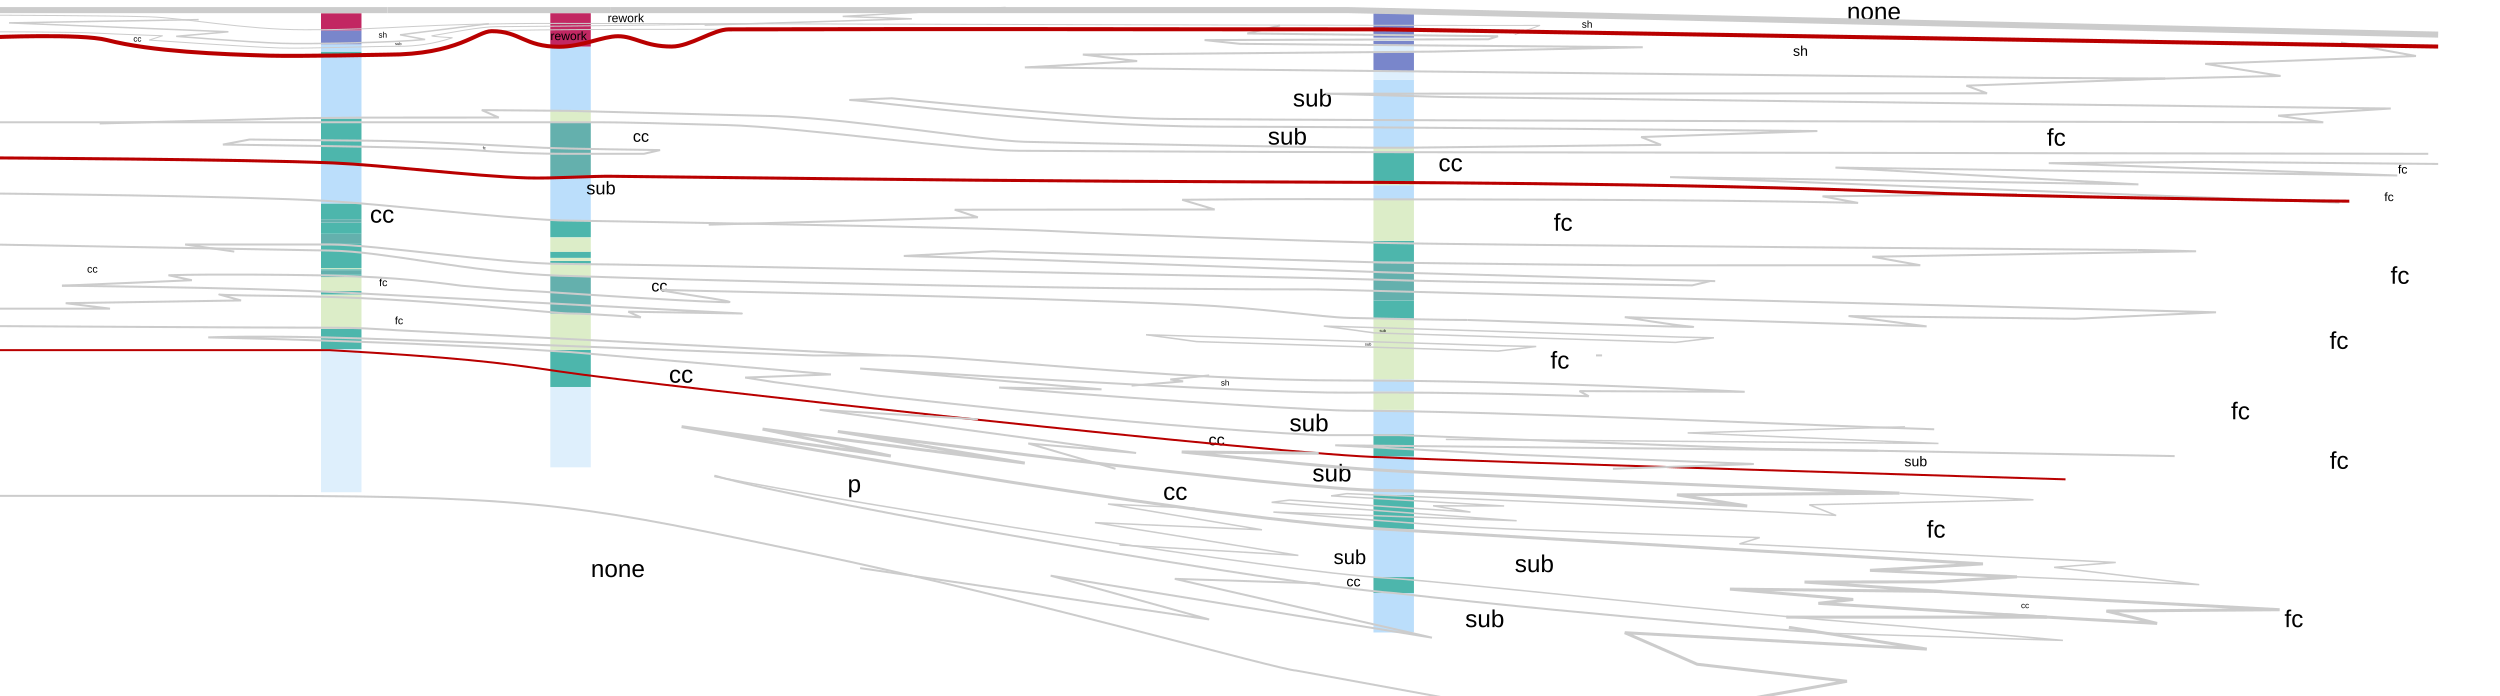
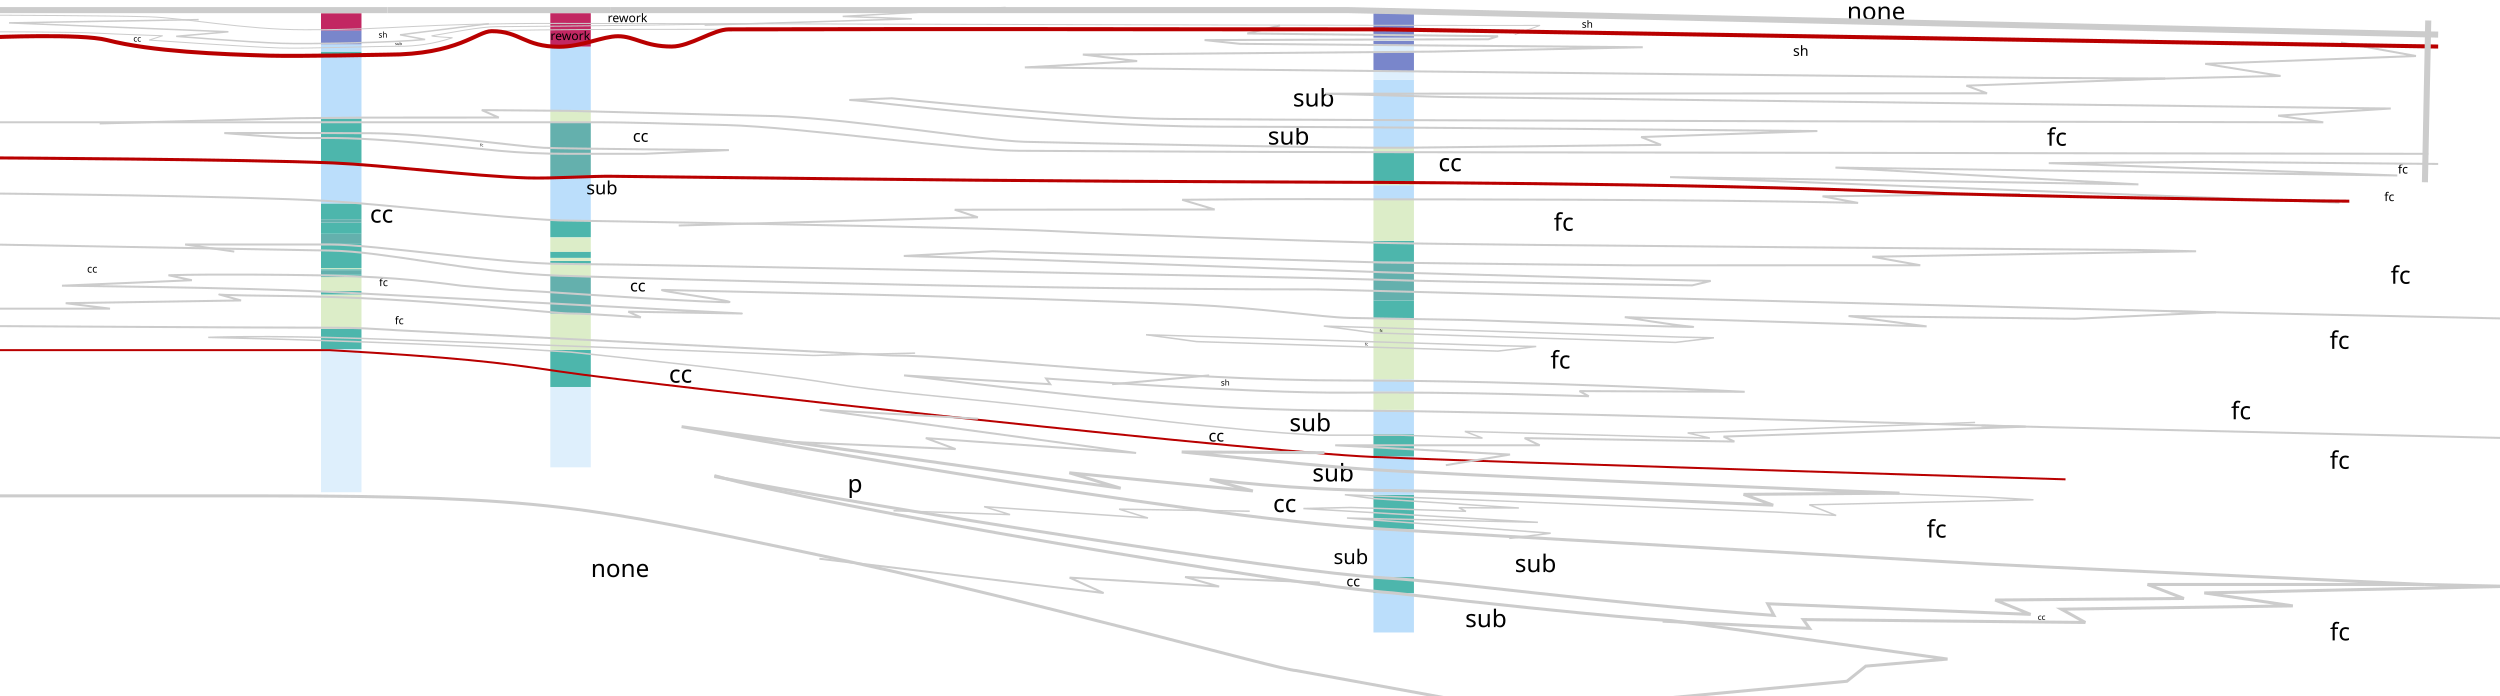
- <svg xmlns="http://www.w3.org/2000/svg" id="Layer_1" data-name="Layer 1" width="1235.2" height="343.8" viewBox="0 0 1235.2 343.8">
-   <g id="Layer_1-2" data-name="Layer 1-2">
+ <svg xmlns="http://www.w3.org/2000/svg" version="1.1" id="Layer_1" x="0px" y="0px" width="1235.2px" height="343.8px" viewBox="0 0 1235.2 343.8" enable-background="new 0 0 1235.2 343.8" xml:space="preserve">
+   <g id="Layer_1-2">
    <g>
      <g>
-         <rect x="158.6" y="172.5" width="20" height="70.7" fill="#deeffc" />
-         <rect x="158.6" y="162.5" width="20" height="10" fill="#4db6ac" />
-         <rect x="158.6" y="145.5" width="20" height="17" fill="#dcedc8" />
-         <rect x="158.6" y="143.8" width="20" height="1.7" fill="#4db6ac" />
-         <rect x="158.6" y="136.9" width="20" height="6.9" fill="#dcedc8" />
-         <rect x="158.6" y="135.5" width="20" height="1.4" fill="#4db6ac" />
-         <rect x="158.6" y="133.5" width="20" height="2" fill="#64b0ad" />
-         <rect x="158.6" y="133" width="20" height="0.5" fill="#4db6ac" />
-         <rect x="158.6" y="132.5" width="20" height="0.5" fill="#dcedc8" />
-         <rect x="158.6" y="120.5" width="20" height="12" fill="#4db6ac" />
-         <rect x="158.6" y="115.5" width="20" height="5" fill="#64b0ad" />
-         <rect x="158.6" y="110" width="20" height="5.5" fill="#4db6ac" />
-         <rect x="158.6" y="108.3" width="20" height="1.7" fill="#64b0ad" />
-         <rect x="158.6" y="100.5" width="20" height="7.8" fill="#4db6ac" />
-         <rect x="158.6" y="80.5" width="20" height="20" fill="#bbdefb" />
-         <rect x="158.6" y="58.5" width="20" height="22" fill="#4db6ac" />
-         <rect x="158.6" y="27.5" width="20" height="31" fill="#bbdefb" />
-         <rect x="158.6" y="25.5" width="20" height="2" fill="#4db6ac" />
-         <rect x="158.6" y="21.9" width="20" height="3.6" fill="#bbdefb" />
-         <rect x="158.6" y="15" width="20" height="6.9" fill="#7986cb" />
-         <rect x="158.6" y="6.5" width="20" height="8.5" fill="#c22762" />
-         <rect x="158.6" y="6" width="20" height="0.5" fill="#dcedc8" />
+         <rect x="158.6" y="172.5" fill="#DEEFFC" width="20" height="70.7" />
+         <rect x="158.6" y="162.5" fill="#4DB6AC" width="20" height="10" />
+         <rect x="158.6" y="145.5" fill="#DCEDC8" width="20" height="17" />
+         <rect x="158.6" y="143.8" fill="#4DB6AC" width="20" height="1.7" />
+         <rect x="158.6" y="136.9" fill="#DCEDC8" width="20" height="6.9" />
+         <rect x="158.6" y="135.5" fill="#4DB6AC" width="20" height="1.4" />
+         <rect x="158.6" y="133.5" fill="#64B0AD" width="20" height="2" />
+         <rect x="158.6" y="133" fill="#4DB6AC" width="20" height="0.5" />
+         <rect x="158.6" y="132.5" fill="#DCEDC8" width="20" height="0.5" />
+         <rect x="158.6" y="120.5" fill="#4DB6AC" width="20" height="12" />
+         <rect x="158.6" y="115.5" fill="#64B0AD" width="20" height="5" />
+         <rect x="158.6" y="110" fill="#4DB6AC" width="20" height="5.5" />
+         <rect x="158.6" y="108.3" fill="#64B0AD" width="20" height="1.7" />
+         <rect x="158.6" y="100.5" fill="#4DB6AC" width="20" height="7.8" />
+         <rect x="158.6" y="80.5" fill="#BBDEFB" width="20" height="20" />
+         <rect x="158.6" y="58.5" fill="#4DB6AC" width="20" height="22" />
+         <rect x="158.6" y="27.5" fill="#BBDEFB" width="20" height="31" />
+         <rect x="158.6" y="25.5" fill="#4DB6AC" width="20" height="2" />
+         <rect x="158.6" y="21.9" fill="#BBDEFB" width="20" height="3.6" />
+         <rect x="158.6" y="15" fill="#7986CB" width="20" height="6.9" />
+         <rect x="158.6" y="6.5" fill="#C22762" width="20" height="8.5" />
+         <rect x="158.6" y="6" fill="#DCEDC8" width="20" height="0.5" />
      </g>
      <g>
-         <rect x="271.9" y="191.2" width="20" height="39.7" fill="#deeffc" />
-         <rect x="271.9" y="172.9" width="20" height="18.3" fill="#4db6ac" />
-         <rect x="271.9" y="154.9" width="20" height="18" fill="#dcedc8" />
-         <rect x="271.9" y="136.4" width="20" height="18.5" fill="#64b0ad" />
-         <rect x="271.9" y="130.4" width="20" height="6" fill="#dcedc8" />
-         <rect x="271.9" y="128.9" width="20" height="1.5" fill="#4db6ac" />
-         <rect x="271.9" y="127.4" width="20" height="1.5" fill="#dcedc8" />
-         <rect x="271.9" y="124.3" width="20" height="3.1" fill="#4db6ac" />
-         <rect x="271.9" y="117.3" width="20" height="7.1" fill="#dcedc8" />
-         <rect x="271.9" y="108.9" width="20" height="8.3" fill="#4db6ac" />
-         <rect x="271.9" y="87.9" width="20" height="21" fill="#bbdefb" />
-         <rect x="271.9" y="60.4" width="20" height="27.5" fill="#64b0ad" />
-         <rect x="271.9" y="54.4" width="20" height="6" fill="#dcedc8" />
-         <rect x="271.9" y="22.9" width="20" height="31.5" fill="#bbdefb" />
-         <rect x="271.9" y="6.5" width="20" height="16.5" fill="#c22762" />
+         <rect x="271.9" y="191.2" fill="#DEEFFC" width="20" height="39.7" />
+         <rect x="271.9" y="172.9" fill="#4DB6AC" width="20" height="18.3" />
+         <rect x="271.9" y="154.9" fill="#DCEDC8" width="20" height="18" />
+         <rect x="271.9" y="136.4" fill="#64B0AD" width="20" height="18.5" />
+         <rect x="271.9" y="130.4" fill="#DCEDC8" width="20" height="6" />
+         <rect x="271.9" y="128.9" fill="#4DB6AC" width="20" height="1.5" />
+         <rect x="271.9" y="127.4" fill="#DCEDC8" width="20" height="1.5" />
+         <rect x="271.9" y="124.3" fill="#4DB6AC" width="20" height="3.1" />
+         <rect x="271.9" y="117.3" fill="#DCEDC8" width="20" height="7.1" />
+         <rect x="271.9" y="108.9" fill="#4DB6AC" width="20" height="8.3" />
+         <rect x="271.9" y="87.9" fill="#BBDEFB" width="20" height="21" />
+         <rect x="271.9" y="60.4" fill="#64B0AD" width="20" height="27.5" />
+         <rect x="271.9" y="54.4" fill="#DCEDC8" width="20" height="6" />
+         <rect x="271.9" y="22.9" fill="#BBDEFB" width="20" height="31.5" />
+         <rect x="271.9" y="6.5" fill="#C22762" width="20" height="16.5" />
      </g>
      <g>
-         <rect x="678.6" y="293" width="20" height="19.5" fill="#bbdefb" />
-         <rect x="678.6" y="285.1" width="20" height="7.9" fill="#4db6ac" />
-         <rect x="678.6" y="261.5" width="20" height="23.6" fill="#bbdefb" />
-         <rect x="678.6" y="244.5" width="20" height="17" fill="#4db6ac" />
-         <rect x="678.6" y="225.5" width="20" height="19" fill="#bbdefb" />
-         <rect x="678.6" y="214.5" width="20" height="11" fill="#4db6ac" />
-         <rect x="678.6" y="202.5" width="20" height="12" fill="#bbdefb" />
-         <rect x="678.6" y="193.5" width="20" height="9" fill="#dcedc8" />
-         <rect x="678.6" y="187.5" width="20" height="6" fill="#bbdefb" />
-         <rect x="678.6" y="157.5" width="20" height="30" fill="#dcedc8" />
-         <rect x="678.6" y="148.5" width="20" height="9" fill="#4db6ac" />
-         <rect x="678.6" y="129.3" width="20" height="19.2" fill="#64b0ad" />
-         <rect x="678.6" y="119" width="20" height="10.3" fill="#4db6ac" />
-         <rect x="678.6" y="98.5" width="20" height="20.5" fill="#dcedc8" />
-         <rect x="678.6" y="91.5" width="20" height="7" fill="#bbdefb" />
-         <rect x="678.6" y="90.5" width="20" height="1" fill="#dcedc8" />
-         <rect x="678.6" y="75.5" width="20" height="15" fill="#4db6ac" />
-         <rect x="678.6" y="73" width="20" height="2.5" fill="#dcedc8" />
-         <rect x="678.6" y="39.5" width="20" height="33.5" fill="#bbdefb" />
-         <rect x="678.6" y="35.1" width="20" height="4.4" fill="#deeffc" />
-         <rect x="678.6" y="25.8" width="20" height="9.3" fill="#7986cb" />
-         <rect x="678.6" y="22.4" width="20" height="3.4" fill="#deeffc" />
-         <rect x="678.6" y="20.2" width="20" height="2.2" fill="#7986cb" />
-         <rect x="678.6" y="18.6" width="20" height="1.6" fill="#deeffc" />
-         <rect x="678.6" y="6.5" width="20" height="12.1" fill="#7986cb" />
+         <rect x="678.6" y="293" fill="#BBDEFB" width="20" height="19.5" />
+         <rect x="678.6" y="285.1" fill="#4DB6AC" width="20" height="7.9" />
+         <rect x="678.6" y="261.5" fill="#BBDEFB" width="20" height="23.6" />
+         <rect x="678.6" y="244.5" fill="#4DB6AC" width="20" height="17" />
+         <rect x="678.6" y="225.5" fill="#BBDEFB" width="20" height="19" />
+         <rect x="678.6" y="214.5" fill="#4DB6AC" width="20" height="11" />
+         <rect x="678.6" y="202.5" fill="#BBDEFB" width="20" height="12" />
+         <rect x="678.6" y="193.5" fill="#DCEDC8" width="20" height="9" />
+         <rect x="678.6" y="187.5" fill="#BBDEFB" width="20" height="6" />
+         <rect x="678.6" y="157.5" fill="#DCEDC8" width="20" height="30" />
+         <rect x="678.6" y="148.5" fill="#4DB6AC" width="20" height="9" />
+         <rect x="678.6" y="129.3" fill="#64B0AD" width="20" height="19.2" />
+         <rect x="678.6" y="119" fill="#4DB6AC" width="20" height="10.3" />
+         <rect x="678.6" y="98.5" fill="#DCEDC8" width="20" height="20.5" />
+         <rect x="678.6" y="91.5" fill="#BBDEFB" width="20" height="7" />
+         <rect x="678.6" y="90.5" fill="#DCEDC8" width="20" height="1" />
+         <rect x="678.6" y="75.5" fill="#4DB6AC" width="20" height="15" />
+         <rect x="678.6" y="73" fill="#DCEDC8" width="20" height="2.5" />
+         <rect x="678.6" y="39.5" fill="#BBDEFB" width="20" height="33.5" />
+         <rect x="678.6" y="35.1" fill="#DEEFFC" width="20" height="4.4" />
+         <rect x="678.6" y="25.8" fill="#7986CB" width="20" height="9.3" />
+         <rect x="678.6" y="22.4" fill="#DEEFFC" width="20" height="3.4" />
+         <rect x="678.6" y="20.2" fill="#7986CB" width="20" height="2.2" />
+         <rect x="678.6" y="18.6" fill="#DEEFFC" width="20" height="1.6" />
+         <rect x="678.6" y="6.5" fill="#7986CB" width="20" height="12.1" />
      </g>
    </g>
  </g>
  <g id="Facies">
-     <text transform="translate(330.494 189.073)" font-size="12" font-family="ArialMT, Arial" style="isolation: isolate">cc</text>
-     <text transform="translate(291.938 285.09)" font-size="12" font-family="ArialMT, Arial" style="isolation: isolate">none</text>
-     <text transform="translate(1102.306 207.154)" font-size="12" font-family="ArialMT, Arial" style="isolation: isolate">fc</text>
-     <text transform="translate(748.417 282.645)" font-size="12" font-family="ArialMT, Arial" style="isolation: isolate">sub</text>
-     <text transform="translate(637.1 213.08)" font-size="12" font-family="ArialMT, Arial" style="isolation: isolate">sub</text>
-     <text transform="translate(418.766 243.19)" font-size="12" font-family="ArialMT, Arial" style="isolation: isolate">p</text>
-     <text transform="translate(603.2 190.49)" font-size="4" font-family="ArialMT, Arial" style="isolation: isolate">sh</text>
-     <text transform="translate(766.045 182.08)" font-size="12" font-family="ArialMT, Arial" style="isolation: isolate">fc</text>
-     <text transform="translate(767.654 114)" font-size="12" font-family="ArialMT, Arial" style="isolation: isolate">fc</text>
-     <text transform="translate(638.802 52.609)" font-size="12" font-family="ArialMT, Arial" style="isolation: isolate">sub</text>
-     <text transform="translate(182.768 109.99)" font-size="12" font-family="ArialMT, Arial" style="isolation: isolate">cc</text>
-     <text transform="translate(321.782 144)" font-size="8" font-family="ArialMT, Arial" style="isolation: isolate">cc</text>
-     <text transform="translate(312.675 70.06)" font-size="8" font-family="ArialMT, Arial" style="isolation: isolate">cc</text>
-     <text transform="translate(195.162 22.286)" font-size="2" font-family="ArialMT, Arial" style="isolation: isolate">sub</text>
-     <text transform="translate(885.887 27.599)" font-size="7" font-family="ArialMT, Arial" style="isolation: isolate">sh</text>
-     <text transform="translate(781.524 13.701)" font-size="5" font-family="ArialMT, Arial" style="isolation: isolate">sh</text>
-     <text transform="translate(187.018 18.6)" font-size="4" font-family="ArialMT, Arial" style="isolation: isolate">sh</text>
-     <text transform="translate(912.532 9.744)" font-size="12" font-family="ArialMT, Arial" style="isolation: isolate">none</text>
-     <text transform="translate(1150.975 172.362)" font-size="12" font-family="ArialMT, Arial" style="isolation: isolate">fc</text>
-     <text transform="translate(710.697 84.602)" font-size="12" font-family="ArialMT, Arial" style="isolation: isolate">cc</text>
-     <text transform="translate(187.301 141.383)" font-size="5.283" font-family="ArialMT, Arial" style="isolation: isolate">fc</text>
-     <text transform="translate(574.66 246.935)" font-size="12" font-family="ArialMT, Arial" style="isolation: isolate">cc</text>
-     <text transform="translate(597.1 220)" font-size="8" font-family="ArialMT, Arial" style="isolation: isolate">cc</text>
-     <text transform="translate(665.226 289.709)" font-size="7" font-family="ArialMT, Arial" style="isolation: isolate">cc</text>
-     <text transform="translate(1181.127 140.2)" font-size="12" font-family="ArialMT, Arial" style="isolation: isolate">fc</text>
-     <text transform="translate(289.683 96.008)" font-size="9" font-family="ArialMT, Arial" style="isolation: isolate">sub</text>
-     <text transform="translate(1178.032 99.351)" font-size="6" font-family="ArialMT, Arial" style="isolation: isolate">fc</text>
-     <text transform="translate(1184.77 85.737)" font-size="6" font-family="ArialMT, Arial" style="isolation: isolate">fc</text>
-     <text transform="translate(195.1 160.2)" font-size="5.283" font-family="ArialMT, Arial" style="isolation: isolate">fc</text>
-     <text transform="translate(43.009 134.7)" font-size="5.283" font-family="ArialMT, Arial" style="isolation: isolate">cc</text>
-     <text transform="translate(65.885 20.532)" font-size="4" font-family="ArialMT, Arial" style="isolation: isolate">cc</text>
-     <text transform="translate(271.938 19.8)" font-size="6" font-family="ArialMT, Arial" style="isolation: isolate">rework</text>
-     <text transform="translate(300.195 10.95)" font-size="6" font-family="ArialMT, Arial" style="isolation: isolate">rework</text>
-     <text transform="translate(1011.309 72)" font-size="12" font-family="ArialMT, Arial" style="isolation: isolate">fc</text>
-     <text transform="translate(723.923 309.84)" font-size="12" font-family="ArialMT, Arial" style="isolation: isolate">sub</text>
-     <text transform="translate(940.904 230.365)" font-size="7" font-family="ArialMT, Arial" style="isolation: isolate">sub</text>
-     <text transform="translate(1128.697 309.84)" font-size="12" font-family="ArialMT, Arial" style="isolation: isolate">fc</text>
-     <text transform="translate(1151.082 231.628)" font-size="12" font-family="ArialMT, Arial" style="isolation: isolate">fc</text>
-     <text transform="translate(648.413 237.856)" font-size="12" font-family="ArialMT, Arial" style="isolation: isolate">sub</text>
-     <text transform="translate(658.889 278.687)" font-size="10" font-family="ArialMT, Arial" style="isolation: isolate">sub</text>
-     <text transform="translate(998.529 300.477)" font-size="4" font-family="ArialMT, Arial" style="isolation: isolate">cc</text>
-     <text transform="translate(951.902 265.627)" font-size="12" font-family="ArialMT, Arial" style="isolation: isolate">fc</text>
-     <text transform="translate(674.345 170.748)" font-size="2" font-family="ArialMT, Arial" style="isolation: isolate">sub</text>
-     <text transform="translate(681.586 164.059)" font-size="2" font-family="ArialMT, Arial" style="isolation: isolate">sub</text>
-     <text transform="translate(626.398 71.433)" font-size="12" font-family="ArialMT, Arial" style="isolation: isolate">sub</text>
-     <text transform="translate(238.475 73.786)" font-size="2" font-family="ArialMT, Arial" style="isolation: isolate">fc</text>
+     <text transform="matrix(1 0 0 1 330.494 189.073)" font-family="'ArialMT'" font-size="12px">cc</text>
+     <text transform="matrix(1 0 0 1 291.938 285.09)" font-family="'ArialMT'" font-size="12px">none</text>
+     <text transform="matrix(1 0 0 1 1102.306 207.154)" font-family="'ArialMT'" font-size="12px">fc</text>
+     <text transform="matrix(1 0 0 1 748.417 282.645)" font-family="'ArialMT'" font-size="12px">sub</text>
+     <text transform="matrix(1 0 0 1 637.1 213.08)" font-family="'ArialMT'" font-size="12px">sub</text>
+     <text transform="matrix(1 0 0 1 418.766 243.19)" font-family="'ArialMT'" font-size="12px">p</text>
+     <text transform="matrix(1 0 0 1 603.2 190.49)" font-family="'ArialMT'" font-size="4px">sh</text>
+     <text transform="matrix(1 0 0 1 766.045 182.08)" font-family="'ArialMT'" font-size="12px">fc</text>
+     <text transform="matrix(1 0 0 1 767.654 114)" font-family="'ArialMT'" font-size="12px">fc</text>
+     <text transform="matrix(1 0 0 1 638.802 52.609)" font-family="'ArialMT'" font-size="12px">sub</text>
+     <text transform="matrix(1 0 0 1 182.768 109.99)" font-family="'ArialMT'" font-size="12px">cc</text>
+     <text transform="matrix(1 0 0 1 311.2713 144)" font-family="'ArialMT'" font-size="8px">cc</text>
+     <text transform="matrix(1 0 0 1 312.675 70.06)" font-family="'ArialMT'" font-size="8px">cc</text>
+     <text transform="matrix(1 0 0 1 195.162 22.286)" font-family="'ArialMT'" font-size="2px">sub</text>
+     <text transform="matrix(1 0 0 1 885.887 27.599)" font-family="'ArialMT'" font-size="7px">sh</text>
+     <text transform="matrix(1 0 0 1 781.524 13.701)" font-family="'ArialMT'" font-size="5px">sh</text>
+     <text transform="matrix(1 0 0 1 187.018 18.6)" font-family="'ArialMT'" font-size="4px">sh</text>
+     <text transform="matrix(1 0 0 1 912.532 9.744)" font-family="'ArialMT'" font-size="12px">none</text>
+     <text transform="matrix(1 0 0 1 1150.975 172.362)" font-family="'ArialMT'" font-size="12px">fc</text>
+     <text transform="matrix(1 0 0 1 710.697 84.602)" font-family="'ArialMT'" font-size="12px">cc</text>
+     <text transform="matrix(1 0 0 1 187.301 141.383)" font-family="'ArialMT'" font-size="5.283px">fc</text>
+     <text transform="matrix(1 0 0 1 628.9845 253.0004)" font-family="'ArialMT'" font-size="12px">cc</text>
+     <text transform="matrix(1 0 0 1 597.1 218.1576)" font-family="'ArialMT'" font-size="8px">cc</text>
+     <text transform="matrix(1 0 0 1 665.226 289.709)" font-family="'ArialMT'" font-size="7px">cc</text>
+     <text transform="matrix(1 0 0 1 1181.127 140.2)" font-family="'ArialMT'" font-size="12px">fc</text>
+     <text transform="matrix(1 0 0 1 289.683 96.008)" font-family="'ArialMT'" font-size="9px">sub</text>
+     <text transform="matrix(1 0 0 1 1178.032 99.351)" font-family="'ArialMT'" font-size="6px">fc</text>
+     <text transform="matrix(1 0 0 1 1184.77 85.737)" font-family="'ArialMT'" font-size="6px">fc</text>
+     <text transform="matrix(1 0 0 1 195.1 160.2)" font-family="'ArialMT'" font-size="5.283px">fc</text>
+     <text transform="matrix(1 0 0 1 43.009 134.7)" font-family="'ArialMT'" font-size="5.283px">cc</text>
+     <text transform="matrix(1 0 0 1 65.885 20.532)" font-family="'ArialMT'" font-size="4px">cc</text>
+     <text transform="matrix(1 0 0 1 271.938 19.8)" font-family="'ArialMT'" font-size="6px">rework</text>
+     <text transform="matrix(1 0 0 1 300.195 10.95)" font-family="'ArialMT'" font-size="6px">rework</text>
+     <text transform="matrix(1 0 0 1 1011.309 72)" font-family="'ArialMT'" font-size="12px">fc</text>
+     <text transform="matrix(1 0 0 1 723.923 309.84)" font-family="'ArialMT'" font-size="12px">sub</text>
+     <text transform="matrix(1 0 0 1 1151.189 316.4001)" font-family="'ArialMT'" font-size="12px">fc</text>
+     <text transform="matrix(1 0 0 1 1151.082 231.628)" font-family="'ArialMT'" font-size="12px">fc</text>
+     <text transform="matrix(1 0 0 1 648.413 237.856)" font-family="'ArialMT'" font-size="12px">sub</text>
+     <text transform="matrix(1 0 0 1 658.889 278.687)" font-family="'ArialMT'" font-size="10px">sub</text>
+     <text transform="matrix(1 0 0 1 1006.789 306.3338)" font-family="'ArialMT'" font-size="4px">cc</text>
+     <text transform="matrix(1 0 0 1 951.902 265.627)" font-family="'ArialMT'" font-size="12px">fc</text>
+     <text transform="matrix(1 0 0 1 674.345 170.748)" font-family="'ArialMT'" font-size="2px">fc</text>
+     <text transform="matrix(1 0 0 1 681.586 164.059)" font-family="'ArialMT'" font-size="2px">fc</text>
+     <text transform="matrix(1 0 0 1 626.398 71.433)" font-family="'ArialMT'" font-size="12px">sub</text>
+     <text transform="matrix(1 0 0 1 237.159 72.3298)" font-family="'ArialMT'" font-size="2px">fc</text>
  </g>
  <g id="Lines">
-     <path d="M242.95,15.4c11.1-1.1,117.2-.9,117.2-.9" fill="none" stroke="#ccc" stroke-width="0.5" />
-     <path d="M352.95,235c51.176,14.69,282,54.1,335.65,58,109.4,12.4,215.03,19.889,215.03,19.889" fill="none" stroke="#ccc" />
-     <path d="M1020.535,236.83s-291.7-8.69-337.585-10.93c-42.6-.507-358.1-35.1-406.7-42.4-29.9-4.5-50.8-6.9-113.3-10.5H-4.45" fill="none" stroke="#b90000" />
-     <path d="M-4.45,161.1s129.2.8,167.3.8c15.7,0,20.3.6,29.1,1l4.7.3,243.5,12.43H401.9c-29.812-1.054-146.347-5.836-223.878-8.431-47.9-1.6-75.141-.506-75.141-.506,80.371,1.777,145.942,5.207,145.942,5.207l33.081,2.06L410.55,185l-42.415,1.544,14.215,2.232c1.3.1,51.1,6.671,51.1,6.671,22.891,2.553,31.725,3.543,66.463,7.162,49.23,5.13,104.519,9.987,151.637,12.391h40l178.4,6.7,204.5,3.653" fill="none" stroke="#ccc" />
-     <path d="M350.163,111.013l132.983-3.64-11.437-3.751,128.441-.115-16.068-4.8c56.8-.6,75.614-.218,102.168-.2,0,0,157.2-.15,231.8,1.75L900.45,97l96.1-1" fill="none" stroke="#ccc" />
-     <polyline points="-1.85 5 146.45 5 191.45 5" fill="none" stroke="#ccc" stroke-width="3" />
-     <path d="M191.45,5h110" fill="none" stroke="#ccc" stroke-width="3" />
-     <path d="M301.45,5h365l538.2,12.1" fill="none" stroke="#ccc" stroke-width="3" />
-     <path d="M2.15,286.3-.35-9.4l1195.8,7.8V318h-1035C138.35,309.8,2.55,303.2,2.15,286.3Z" fill="none" />
-     <path d="M-4.35,245h134.2c140.6,0,162.3,5.8,270.2,28.3s233.2,58,240.3,58l111.033,20.316" fill="none" stroke="#ccc" />
-     <path d="M941.25,210.9l-107.4,3,123.9,5.2-243.4-2" fill="none" stroke="#ccc" stroke-width="0.75" />
-     <path d="M1056.019,123.5c-.6-.1-330.769-2.4-373.069-3.5-37-1-124.4-3.8-162.1-5.8-37.4-2-244.5-5.3-244.5-5.3-31.3-1.4-85.7-7.9-114.3-9.6-41.6-2.5-166.4-3.7-166.4-3.7" fill="none" stroke="#ccc" />
-     <path d="M-4.35,152.5h58.7l-21.9-2.7,86.648-1.354L108.374,145.5s-2.622.355,33.976.767c66.65.751,129.833,8.633,139.55,8.633,9.283,0,34.734,1.912,34.734,1.912l-6.2-2.812,56.082.9c3.7.2-179.768-9.5-203.568-10.7-45-2.2-132.339-3.036-132.339-3.036" fill="none" stroke="#ccc" />
-     <path d="M-4.35,120.8l167.3,3c27.9.4,68.1,10.8,113.3,12.4,0,0,200.2,6.8,375.2,6.8l443.45,11.3-69.8,3.2-111.778-1.344,38.578,5.1L802.774,156.7s23.276,3.933,33.276,4.733c9.6.8-110.9-3.333-110.9-3.333h0" fill="none" stroke="#ccc" />
-     <path d="M-2.35,7.5s56.5.2,76,.8c18.2.6,47.1,6.4,77,6.4,47.3,0,51.115-3.142,125.815-3.142,53.4,0,426.75,1.192,484.45.992l-12.5,4.55" fill="none" stroke="#ccc" stroke-width="0.5" />
-     <path d="M98.15,9.7,4.45,11.3l108.4,4.4-25.8,2.25s35.1,2.85,51.7,3.45c13.6.5,57.417-.415,71.285-1.906L197.65,17.2l43.9-5.5" fill="none" stroke="#ccc" stroke-width="0.75" />
-     <polyline points="348.15 12.4 450.55 9.3 416.35 8.1 496.85 3.7" fill="none" stroke="#ccc" stroke-width="0.75" />
-     <path d="M632.411,12.55l-16.161,4,123.9,1.35-4.75,1.5-140.247.4,17.45,1.86,199.05,1.682L708.25,25.5,535,26.966l26.85,3.217L506.35,33.3l436.2,4.5,67.4.7,59.817.3-98.236,3.53,10.219,3.762-326.8.208,58.6,1.591,467.679,5.72-55.659,3.531,22.316,3.286s-464.5-.719-569.686-1.661c-38.043,0-137.578-10.208-137.578-10.208l-21,.84c12.812.514,101.845,13.212,183.7,13.212,74.163,0,294.606,2.14,294.606,2.14l-87.077,2.955,9.818,3.869L692,73c-24.3.269-165.087-2.323-185.65-2.939S424.651,59.188,384.029,57.4L280.472,54.759,238.037,54.4l8.413,3.675-67.7.025-32.3.3L49.25,61" fill="none" stroke="#ccc" />
-     <polyline points="1204.65 81 1090.95 80 1012.25 80.6 1184.45 86.7 906.85 82.8 1056.55 91.1 825.15 87.5 1155.85 100.1" fill="none" stroke="#ccc" />
-     <path d="M30.611,141.164,94.8,138.449l-11.58-2.463c24-.7,65.33-.086,65.33-.086,38.8.3,59.618,2.664,79.412,5.264l24.252,2.077c16.386.692,77.5,5.279,106.068,6.084,13.553.381-41.321-6.507-29.617-6.063,19.485.738,166.375,3.082,259.373,7.26,34,1.528,65.4,6.251,78.412,6.544,52.494,1.184,58.7,1.034,58.7,1.034" fill="none" stroke="#ccc" />
-     <path d="M-5.65,15.7s40.4,0,53.9.7c9.4.5,32.14,1.262,32.14,1.262L73.69,19.8s48.567,3.4,64.667,3.9c14.7.4,43.527-.829,58.227-.829a82.792,82.792,0,0,0,27.008-4.227s-11.828-.675-10.128-.975c8.8-1.4,23.638-4.494,32.038-4.494,22.6,0,136.649-1.617,136.649-1.617" fill="none" stroke="#ccc" stroke-width="0.5" />
-     <path d="M-4.35,60.4H296.085c10.766,0,36.786.685,62.65,1.375C394.417,62.727,478.427,74.5,503.291,74.5c12.152,0,108.5.642,163.3.642,33.6,0,533.158.858,533.158.858" fill="none" stroke="#ccc" />
-     <polyline points="424.958 280.686 597.42 306.051 519.101 284.424 707.508 315.055 580.433 285.999 652.117 288.242" fill="none" stroke="#ccc" />
-     <polyline points="796.9 231.628 866.531 229.264 746.075 224.578 659.696 220 927.75 222.733" fill="none" stroke="#ccc" />
-     <path d="M903.63,312.889l115.62,3.511-81.4-7.2c-91.2-6.7-218.7-21.6-252.9-23.6-51.8-3-260.1-36.275-332-50.175" fill="none" stroke="#ccc" stroke-width="0.75" />
-     <path d="M847.45,138.9l-164.5-4.4-170.458-6.051-65.942-1.984,43.817-2.315S675.95,129.6,682.95,129.7c41.2.6,124.8,1.4,124.8,1.4l141.03-.05-23.721-4.217,160-2.683-29.044-.65" fill="none" stroke="#ccc" />
-     <path d="M115.75,124.3l-24.3-3.5h71.6c22.2,0,84.3,9.6,115.6,9.6,31.2,0,372.656,6.7,406.6,7.9,27.6,1,150.8,2.7,150.8,2.7l9.2-2.2" fill="none" stroke="#ccc" />
-     <line x1="791.55" y1="175.6" x2="788.55" y2="175.6" fill="none" stroke="#ccc" />
-     <path d="M955.65,212.1c-53.8-1.5-214.4-9.1-289.2-9.2-8.6,0-78.368-3.625-172.815-11.418l50.615.884L424.958,182.08S618.139,194.429,666.35,194c56.239-.5,118.638,1.782,118.638,1.782l-4.6-2.555,81.634.353S757.95,188,666.35,188s-187.544-12.37-226.2-12.37" fill="none" stroke="#ccc" />
-     <path d="M651.55,223.936l-67.7-.636s48.3,5.1,85.1,8.1,269.578,12.246,269.578,12.246l-110,.854L863.25,250s-137-7.476-180.3-7.676c-43.3-.1-269-29.124-269-29.124l92.4,15.6L376.75,212l63.4,13.3-103.4-14.5s245.8,44.7,346.2,50.6,296.8,17.2,296.8,17.2l-55.844,3.2L996.55,285l-40.9,2.479h0l-64.078.093,68,4.655-104.856-1.161,60.929,5.109L898.4,298.1l112.917,6.822H882.55" fill="none" stroke="#ccc" stroke-width="1.5" />
-     <polyline points="883.83 309.972 952.009 320.707 802.774 312.607 838.55 328.2 912.532 336.597 828.689 351.616" fill="none" stroke="#ccc" stroke-width="1.5" />
-     <path d="M996.55,285l90.05,3.847-71.7-8.53,30.45-2.417-185.917-9.2,10.017-3.1s-105.248-3.091-140.3-5.009c-25.021-1.371-100-7.591-100-7.591l120.2,4.275s-96.641-6.884-121.06-9.094l8.789-1.114L726.55,253l-18.5-3.1,35.1.1-85.494-5,7.85-1.1L877.392,253l29.8,1.649-13.278-5.23,110.763-2.484-23.77-1.359-42.379-1.93" fill="none" stroke="#ccc" stroke-width="0.75" />
-     <polyline points="553.097 269.267 641.483 274.406 540.993 258.219 623.523 261.757 547.42 249.031 590.47 251.112" fill="none" stroke="#ccc" stroke-width="0.75" />
-     <polyline points="955.65 292.173 1126.334 301.248 1040.707 301.898 1065.792 308.018 990.426 303.74" fill="none" stroke="#ccc" stroke-width="1.5" />
-     <polygon points="591.238 168.785 740.072 173.474 759.009 171.195 742.777 170.853 566.233 165.397 591.238 168.785" fill="none" stroke="#ccc" stroke-width="0.75" />
-     <polygon points="679.053 164.488 827.887 169.177 846.824 166.898 830.592 166.556 654.048 161.1 679.053 164.488" fill="none" stroke="#ccc" stroke-width="0.75" />
-     <polyline points="559.106 190.534 584.562 188.414 578.2 187.5 597.42 185.478" fill="none" stroke="#ccc" />
-     <polyline points="1047.497 39.306 1126.793 37.517 1089.543 31.546 1193.674 27.676 1156.649 20.985" fill="none" stroke="#ccc" />
-     <polyline points="551.144 231.628 508.043 219.1 561.337 223.798 404.955 202.5 483.146 207.154" fill="none" stroke="#ccc" />
-     <path d="M-4.35,18.4s44.5-1.9,57.2,1.4c22.3,5.7,55.8,7,80.3,7.7,14.5.4,58.3-.5,58.3-.5,35,0,44.3-11.6,51.5-11.6,14,0,16.1,7.7,33.3,7.7,11.1,0,21.5-5.2,29.1-5.2,8.2,0,13.1,5.1,26.5,5.1,9.1,0,20.7-8.5,28.3-8.5,147.9-.3,156.3,0,322.8,0l521.7,8.5" fill="none" stroke="#b90000" stroke-width="2" />
-     <path d="M-4.35,78s126.6.7,168.8,2.5c24.1,1,69.9,6.6,96,7.4,12.8.4,32.2-1,42.6-.8,170.9,1.9,192.2,2.3,348.4,2.9,0,0,187.3.3,290.9,5,36.3,1.6,200.4,4.4,218.4,4.4" fill="none" stroke="#b90000" stroke-width="1.5" />
-     <path d="M110.122,71.433s103.847,1.2,123.268,2.717S266.2,76,281.9,76h36.227l8.012-1.847s-45.978-.607-57.472-1.13-58.582-3.345-87.556-3.52-57.8-.572-57.8-.572Z" fill="none" stroke="#ccc" />
+     <path fill="none" stroke="#CCCCCC" stroke-width="0.5" d="M242.95,15.4c11.1-1.1,117.2-0.9,117.2-0.9" />
+     <path fill="none" stroke="#B90000" d="M1020.535,236.83c0,0-291.7-8.69-337.585-10.93c-42.6-0.507-358.1-35.1-406.7-42.4   c-29.9-4.5-50.8-6.9-113.3-10.5H-4.45" />
+     <path fill="none" stroke="#CCCCCC" stroke-width="0.75" d="M975.858,208.725L833.85,213.9l10.96,2.559l-121.059-3.302l8.699,3.302   L691.55,215h-40c-47.118-2.404-102.407-10.38-151.637-15.509c-34.738-3.619-66.914-6.286-89.363-10.097   c-31.824-5.403-128.646-15.434-128.646-15.434l-33.081-2.06c0,0-65.571-3.43-145.942-5.207c0,0,27.241-1.094,75.141,0.506   c77.531,2.595,194.066,7.377,223.878,8.431l50.237-1.158" />
+     <path fill="none" stroke="#CCCCCC" d="M335.339,111.419l147.807-4.046l-11.437-3.751l128.441-0.115l-16.068-4.8   c56.8-0.6,75.614-0.218,102.168-0.2c0,0,157.2-0.15,231.8,1.75L900.45,97l97.659-1.142" />
+     <polyline fill="none" stroke="#CCCCCC" stroke-width="3" points="-1.85,5 146.45,5 191.45,5  " />
+     <path fill="none" stroke="#CCCCCC" stroke-width="3" d="M191.45,5h110" />
+     <path fill="none" stroke="#CCCCCC" stroke-width="3" d="M301.45,5h365l538.2,12.1" />
+     <path fill="none" d="M2.15,286.3L-0.35-9.4l1195.8,7.8V318h-1035C138.35,309.8,2.55,303.2,2.15,286.3z" />
+     <path fill="none" stroke="#CCCCCC" stroke-width="0.5" d="M-2.35,7.5c0,0,56.5,0.2,76,0.8c18.2,0.6,47.1,6.4,77,6.4   c47.3,0,51.115-3.142,125.815-3.142c53.4,0,426.75,1.192,484.45,0.992l-12.5,4.55" />
+     <path fill="none" stroke="#CCCCCC" stroke-width="0.75" d="M98.15,9.7l-93.7,1.6l108.4,4.4l-25.8,2.25c0,0,35.1,2.85,51.7,3.45   c13.6,0.5,57.417-0.415,71.285-1.906L197.65,17.2l43.9-5.5" />
+     <polyline fill="none" stroke="#CCCCCC" stroke-width="0.75" points="348.15,12.4 450.55,9.3 416.35,8.1 496.85,3.7  " />
+     <path fill="none" stroke="#CCCCCC" d="M632.411,12.55l-16.161,4l123.9,1.35l-4.75,1.5l-140.247,0.4l17.45,1.86l199.05,1.682   L708.25,25.5L535,26.966l26.85,3.217l-55.5,3.117l436.2,4.5l67.4,0.7l59.817,0.3l-98.236,3.53l10.219,3.762L654.95,46.3l58.6,1.591   l467.679,5.72l-55.659,3.531l22.316,3.286c0,0-464.5-0.719-569.686-1.661c-38.043,0-137.578-10.208-137.578-10.208l-21,0.84   c12.812,0.514,101.845,13.212,183.7,13.212c74.163,0,294.606,2.14,294.606,2.14l-87.077,2.955l9.818,3.869L692,73   c-24.3,0.269-165.087-2.323-185.65-2.939S424.651,59.188,384.029,57.4l-103.557-2.641L238.037,54.4l8.413,3.675l-67.7,0.025   l-32.3,0.3L49.25,61" />
+     <polyline fill="none" stroke="#CCCCCC" points="1204.65,81 1090.95,80 1012.25,80.6 1184.45,86.7 906.85,82.8 1056.55,91.1    825.15,87.5 1155.85,100.1  " />
+     <path fill="none" stroke="#CCCCCC" stroke-width="0.5" d="M-5.65,15.7c0,0,40.4,0,53.9,0.7c9.4,0.5,32.14,1.262,32.14,1.262   l-6.7,2.138c0,0,48.567,3.4,64.667,3.9c14.7,0.4,43.527-0.829,58.227-0.829c9.175,0.097,18.302-1.331,27.008-4.227   c0,0-11.828-0.675-10.128-0.975c8.8-1.4,23.638-4.494,32.038-4.494c22.6,0,136.649-1.617,136.649-1.617" />
+     <path fill="none" stroke="#CCCCCC" d="M-4.35,60.4h300.435c10.766,0,36.786,0.685,62.65,1.375   C394.417,62.727,478.427,74.5,503.291,74.5c12.152,0,108.5,0.642,163.3,0.642c33.6,0,533.158,0.858,533.158,0.858" />
+     <polyline fill="none" stroke="#CCCCCC" points="404.83,276.063 545.275,293 528.473,285.396 602.36,289.786 585.511,285.09    652.117,287.817  " />
+     <path fill="none" stroke="#CCCCCC" d="M714.35,229.831l31.725-5.253L659.696,220h101.062l-7.494-3.541l103.667,1.699l-5.353-2.454   l149.302-4.904c-53.8-1.5-259.629-7.8-334.429-7.9c-75.212-0.4-124.636-5.972-219.795-17.422l72.204,4.348l-1.988-2.807   c0,0,101.267,7.41,149.478,6.981c56.239-0.5,118.638,1.782,118.638,1.782l-4.6-2.555l81.634,0.353c0,0-104.072-5.58-195.672-5.58   s-187.544-12.37-226.2-12.37h0l-243.5-12.43l-4.7-0.3c-8.8-0.4-13.4-1-29.1-1c-38.1,0-167.3-0.8-167.3-0.8l-31.341-7.1l31.441-1.5   h58.7l-21.9-2.7l86.648-1.354l-10.724-2.946c0,0-2.622,0.355,33.976,0.767C209,147.018,272.183,154.9,281.9,154.9   c9.283,0,34.734,1.912,34.734,1.912l-6.2-2.812l56.082,0.9c3.7,0.2-179.768-9.5-203.568-10.7c-45-2.2-132.339-3.036-132.339-3.036   h0.002l64.189-2.715l-11.58-2.463c24-0.7,65.33-0.086,65.33-0.086c38.8,0.3,59.618,2.664,79.412,5.264l24.252,2.077   c16.386,0.692,77.5,5.279,106.068,6.084c13.553,0.381-41.321-6.507-29.617-6.063c19.485,0.738,166.375,3.082,259.373,7.26   c34,1.528,65.4,6.251,78.412,6.544c58.7,1.034,58.7,1.034,58.7,1.034v0l0,0c0,0,120.5,4.133,110.9,3.333   c-10-0.8-33.276-4.733-33.276-4.733l149.126,4.556l-38.578-5.1L1025.1,157.5l69.8-3.2L651.45,143c-175,0-375.2-6.8-375.2-6.8   c-45.2-1.6-85.4-12-113.3-12.4l-167.3-3" />
+     <path fill="none" stroke="#CCCCCC" d="M115.75,124.3l-24.3-3.5h71.6c22.2,0,84.3,9.6,115.6,9.6c31.2,0,372.656,6.7,406.6,7.9   c27.6,1,150.8,2.7,150.8,2.7l9.2-2.2l-162.3-4.3l-170.458-6.051l-65.942-1.984l43.817-2.315c0,0,185.583,5.45,192.583,5.55   c41.2,0.6,124.8,1.4,124.8,1.4l141.03-0.05l-23.721-4.217l160-2.683l-29.04-0.65c0,0-330.769-2.4-373.069-3.5   c-37-1-124.4-3.8-162.1-5.8c-37.4-2-244.5-5.3-244.5-5.3c-31.3-1.4-85.7-7.9-114.3-9.6c-41.6-2.5-166.4-3.7-166.4-3.7" />
+     <path fill="none" stroke="#CCCCCC" stroke-width="1.5" d="M654.385,223.653L583.85,223.3c0,0,48.3,5.1,85.1,8.1   s269.578,12.246,269.578,12.246l-77.078,0.622l14.65,5.33c0,0-149.85-7.074-193.15-7.274c-43.3-0.1-85.25-5.494-85.25-5.494   l21.332,5.744l-90.71-8.973l25.385,7.623L336.75,210.8c0,0,245.8,44.7,346.2,50.6s296.8,17.2,296.8,17.2l35.15,1.717l183.202,8.462   h-137.068l17.986,6.915l-93.237,0.77l17.509,7.094l-129.889-5.25l3.068,5.752c-91.2-6.7-157.32-16.46-191.52-18.46   c-51.8-3-260.1-36.275-332-50.175" />
+     <path fill="none" stroke="#CCCCCC" stroke-width="1.5" d="M352.95,235c51.176,14.69,282,54.1,335.65,58   c109.4,12.4,137.28,13.623,137.28,13.623l136.344,19.01l-40.395,3.487l-9.297,7.477l-161.149,15.019L640.35,331.3   c-7.1,0-132.4-35.5-240.3-58S270.45,245,129.85,245H-4.35" />
+     <path fill="none" stroke="#CCCCCC" stroke-width="0.75" d="M745.68,266.019l20.472-2.58l-100.646-7.494l94.342,2.126   l-115.885-6.812l23.304-0.526l57.028,1.89l-3.523-1.777l29.664,0.144l-71.836-4.647l-14.148-1.909L877.392,253l29.8,1.649   l-13.278-5.23l110.763-2.484l-23.77-1.359l-63.229-2.296" />
+     <polyline fill="none" stroke="#CCCCCC" stroke-width="0.75" points="441.465,252.342 499.049,254.253 486.22,250.333    567.187,255.931 552.937,251.568 617.466,252.578  " />
+     <polyline fill="none" stroke="#CCCCCC" stroke-width="1.5" points="1198.102,288.779 1239.42,289.709 1089.072,292.951    1132.84,299.361 1018.463,300.984 1030.316,307.546 890.967,306.124 894.052,310.459 821.463,306.901  " />
+     <polygon fill="none" stroke="#CCCCCC" stroke-width="0.75" points="591.238,168.785 740.072,173.474 759.009,171.195    742.777,170.853 566.233,165.397  " />
+     <polygon fill="none" stroke="#CCCCCC" stroke-width="0.75" points="679.053,164.488 827.887,169.177 846.824,166.898    830.592,166.556 654.048,161.1  " />
+     <line fill="none" stroke="#CCCCCC" x1="549.471" y1="189.826" x2="597.42" y2="185.478" />
+     <polyline fill="none" stroke="#CCCCCC" points="1047.497,39.306 1126.793,37.517 1089.543,31.546 1193.674,27.676 1156.649,20.985     " />
+     <polyline fill="none" stroke="#CCCCCC" points="483.146,206.871 404.955,202.5 561.337,223.798 457.395,216.459 472.148,221.882    386.517,218.158  " />
+     <path fill="none" stroke="#B90000" stroke-width="2" d="M-4.35,18.4c0,0,44.5-1.9,57.2,1.4c22.3,5.7,55.8,7,80.3,7.7   c14.5,0.4,58.3-0.5,58.3-0.5c35,0,44.3-11.6,51.5-11.6c14,0,16.1,7.7,33.3,7.7c11.1,0,21.5-5.2,29.1-5.2c8.2,0,13.1,5.1,26.5,5.1   c9.1,0,20.7-8.5,28.3-8.5c147.9-0.3,156.3,0,322.8,0l521.7,8.5" />
+     <path fill="none" stroke="#B90000" stroke-width="1.5" d="M-4.35,78c0,0,126.6,0.7,168.8,2.5c24.1,1,69.9,6.6,96,7.4   c12.8,0.4,32.2-1,42.6-0.8c170.9,1.9,192.2,2.3,348.4,2.9c0,0,187.3,0.3,290.9,5c36.3,1.6,200.4,4.4,218.4,4.4" />
+     <path fill="none" stroke="#CCCCCC" d="M147.219,68.2c9.461,0.181,17.472-0.51,37.844,0.742c25.284,1.554,55.034,4.98,61.387,5.54   C257.216,75.433,266.2,76,281.9,76h36.227l42.023-1.85c0,0-79.989-0.604-91.483-1.127s-56.445-7.028-85.419-7.203   s-72.44-0.078-72.44-0.078S138.097,68.026,147.219,68.2z" />
+     <line fill="none" stroke="#CCCCCC" stroke-width="3" x1="1199.749" y1="10.121" x2="1198.102" y2="90.05" />
+     <line fill="none" stroke="#CCCCCC" x1="979.016" y1="210.281" x2="1239.42" y2="216.459" />
+     <line fill="none" stroke="#CCCCCC" x1="1072.442" y1="153.818" x2="1242.105" y2="157.462" />
  </g>
</svg>
